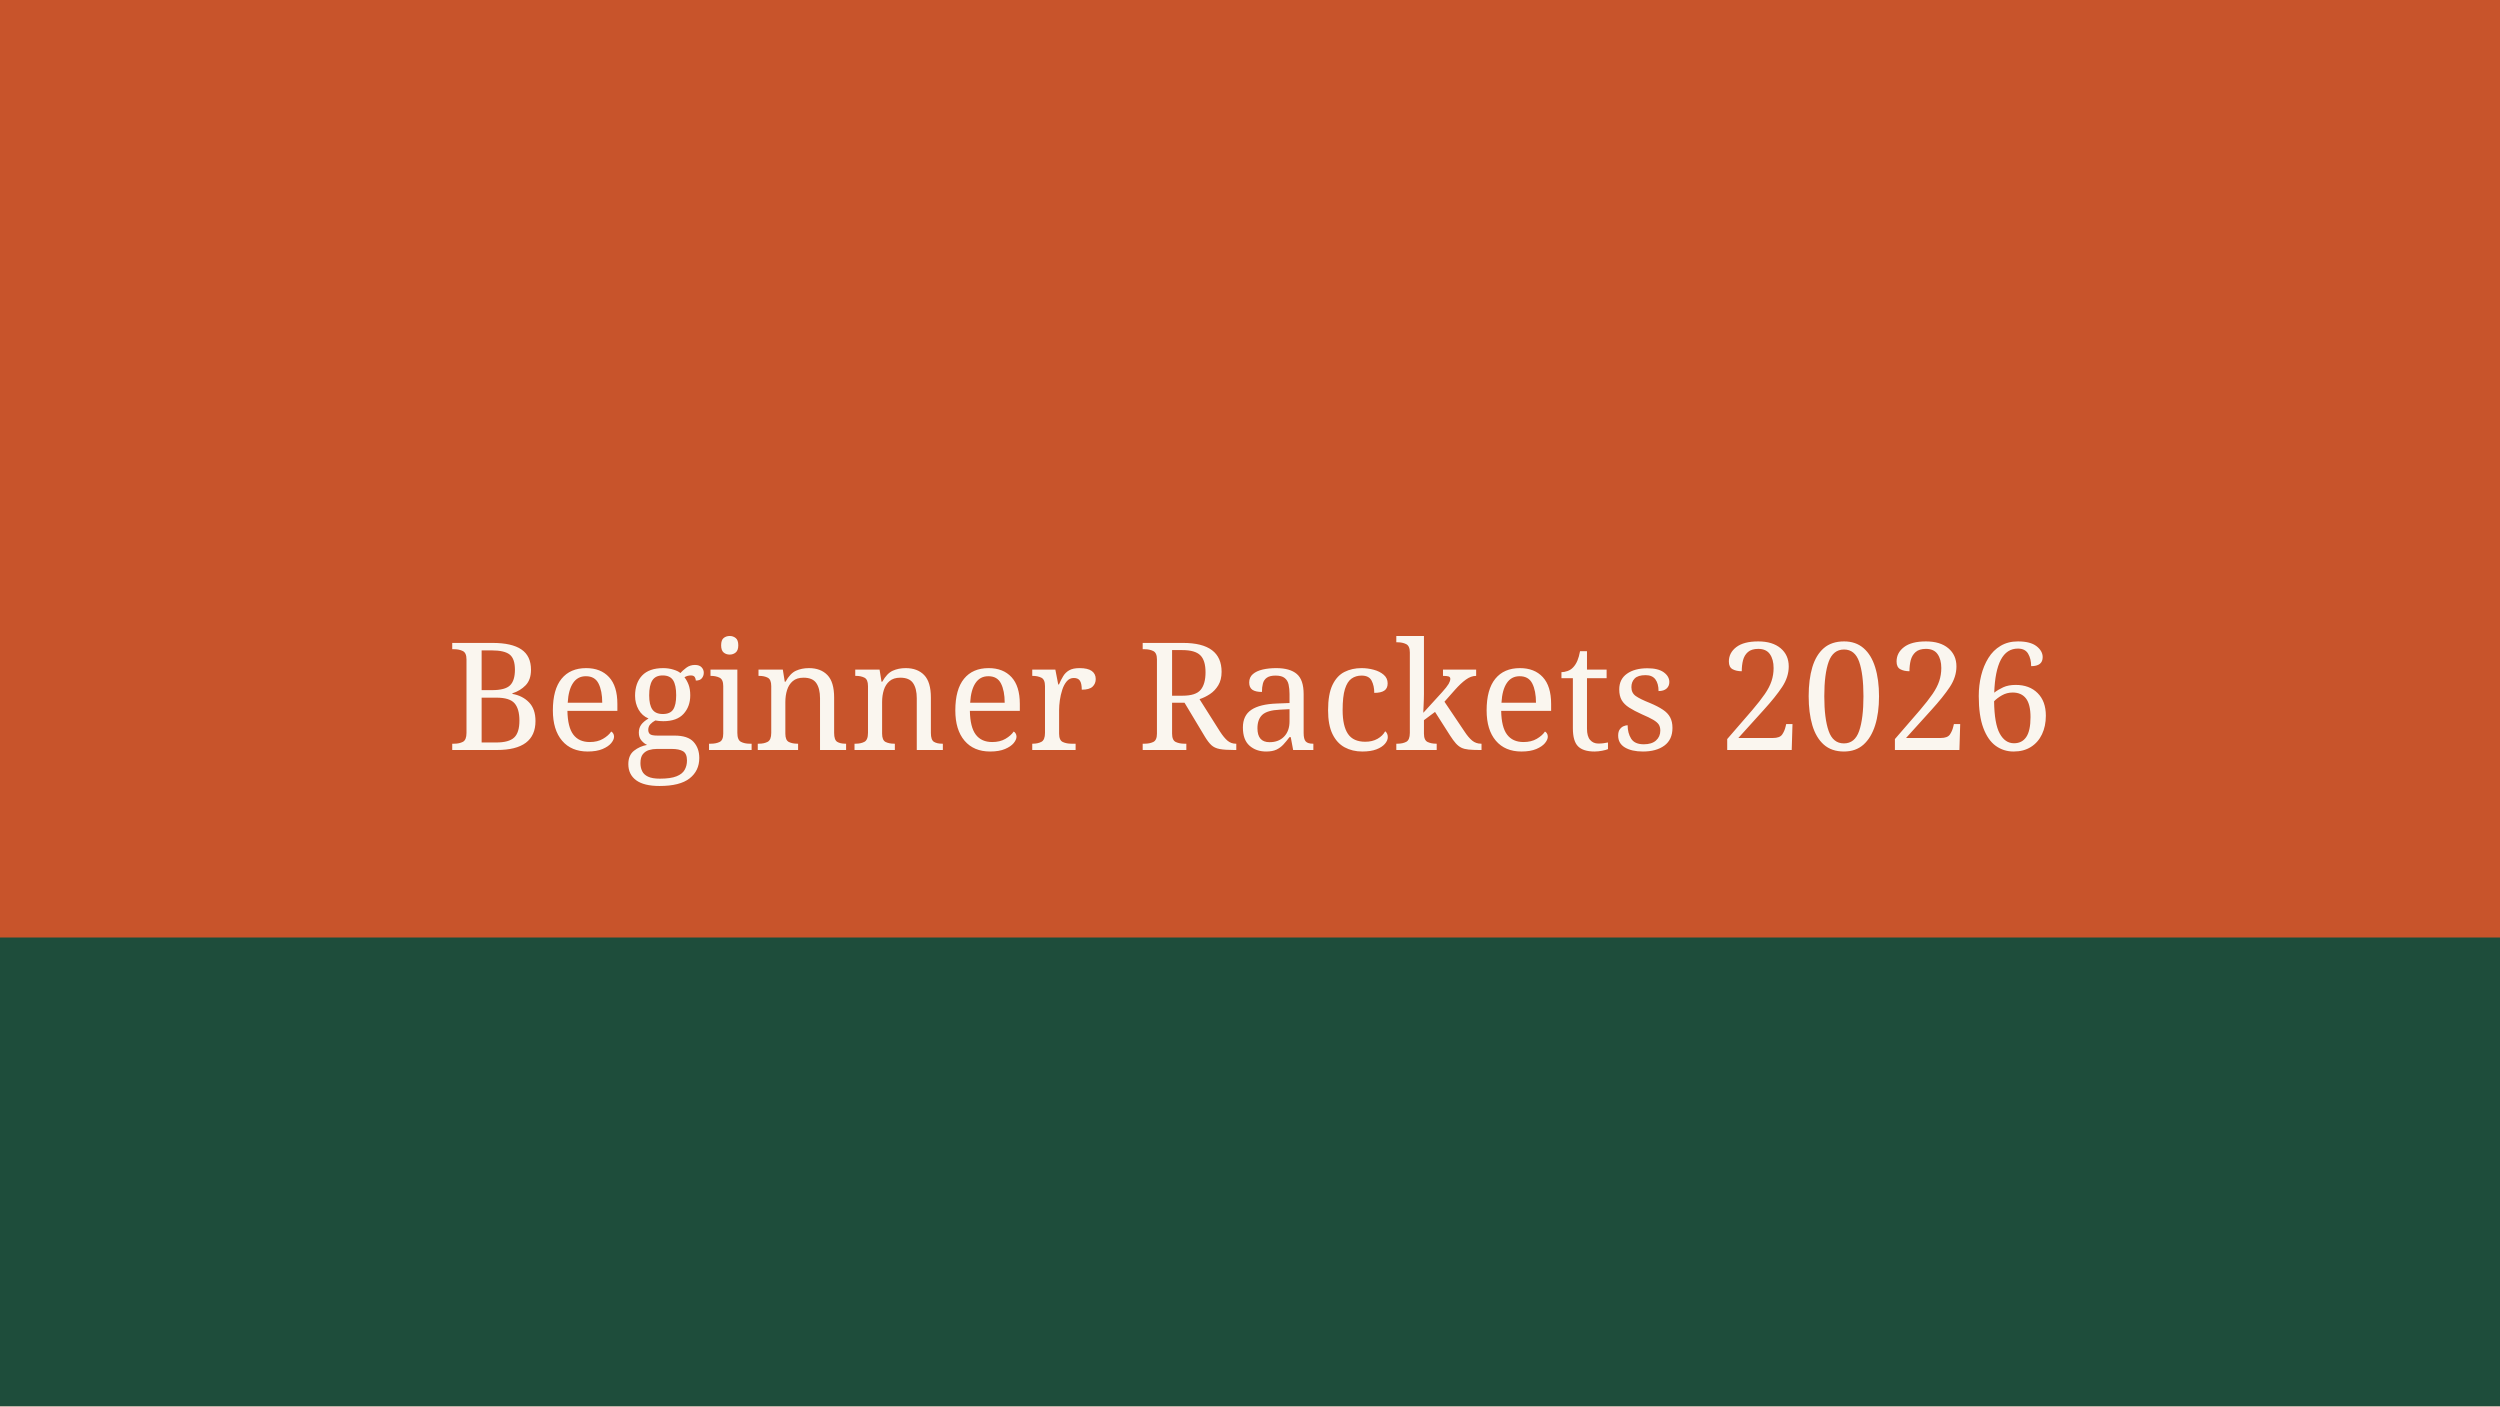
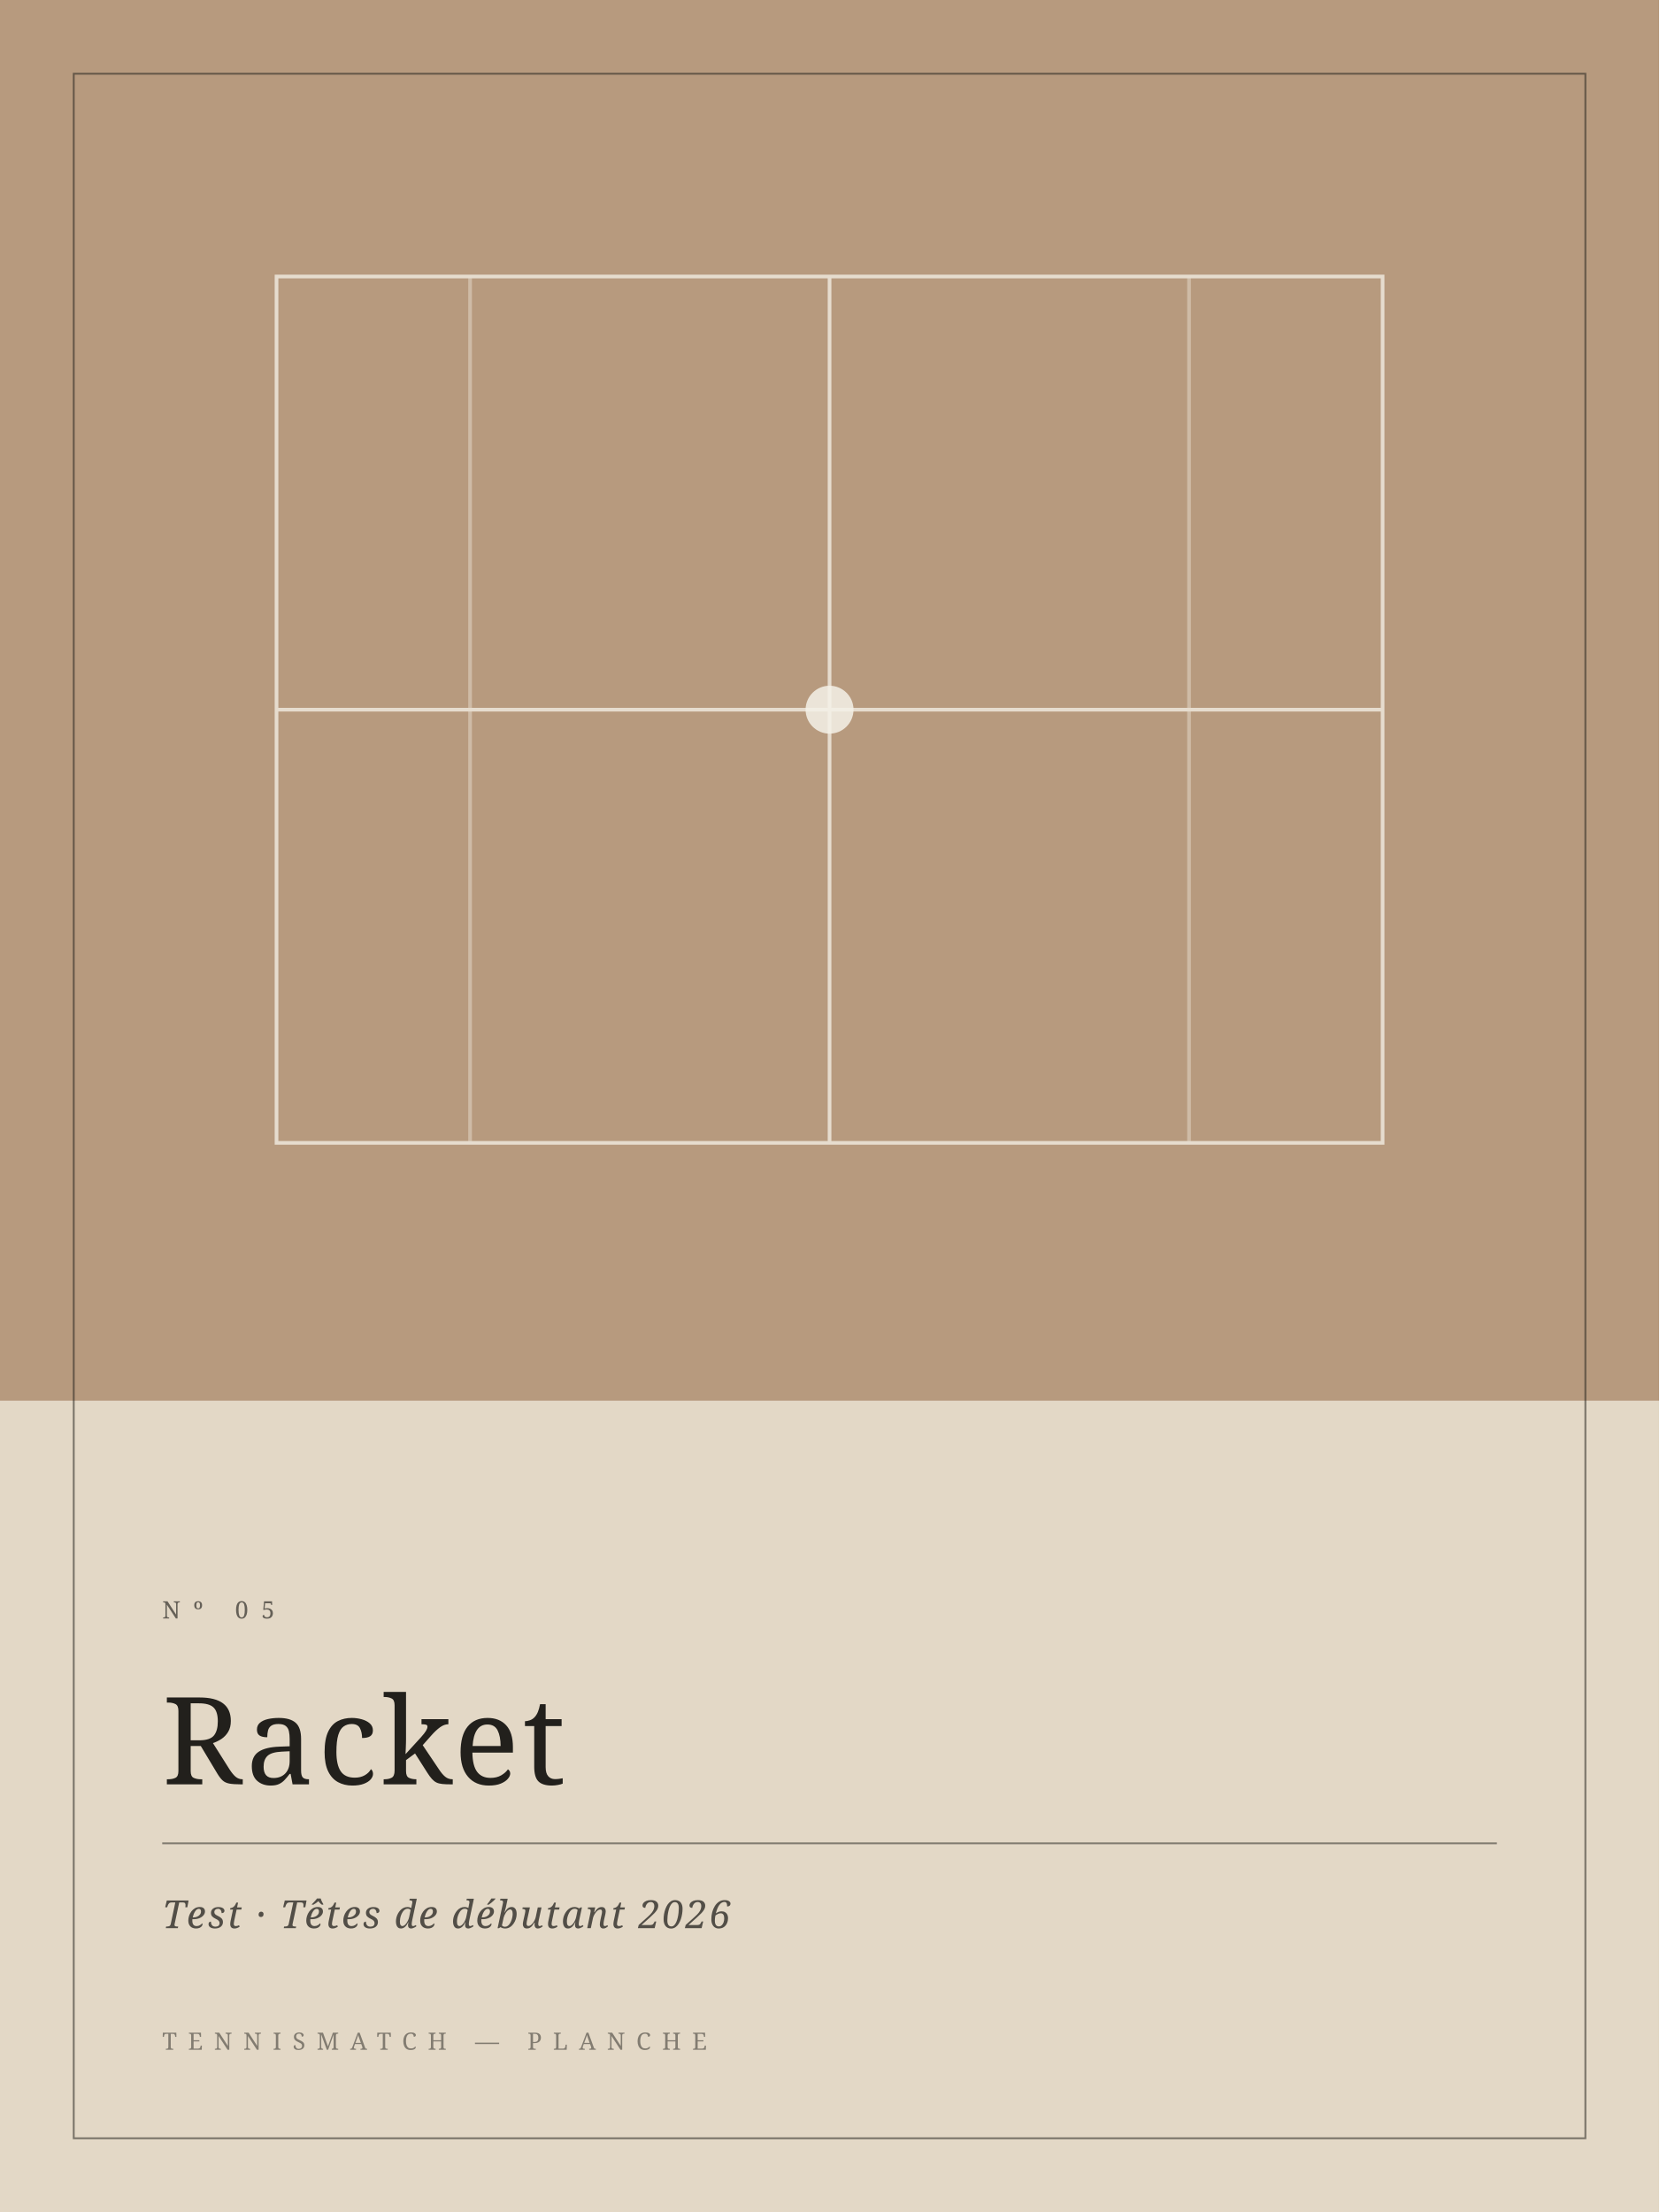
- <svg xmlns="http://www.w3.org/2000/svg" width="800" height="450">
-   <rect width="800" height="450" fill="#C8542B" />
-   <rect y="300" width="800" height="150" fill="#1E4D3B" />
-   <text x="400" y="240" font-size="48" fill="#FAF6EF" text-anchor="middle" font-family="Georgia">Beginner Rackets 2026</text>
+ <svg xmlns="http://www.w3.org/2000/svg" viewBox="0 0 900 1200" width="900" height="1200" role="img" aria-label="Racket">
+   <rect width="900" height="1200" fill="#F1EADF" />
+   <rect x="0" y="0" width="900" height="760" fill="#B79A7E" />
+   <g stroke="#F5F1E8" stroke-width="2" fill="none" opacity="0.75">
+     <rect x="150" y="150" width="600" height="470" />
+     <line x1="150" y1="385" x2="750" y2="385" />
+     <line x1="450" y1="150" x2="450" y2="620" />
+     <line x1="255" y1="150" x2="255" y2="620" opacity="0.5" />
+     <line x1="645" y1="150" x2="645" y2="620" opacity="0.5" />
+   </g>
+   <circle cx="450" cy="385" r="13" fill="#F5F1E8" opacity="0.85" />
+   <rect x="0" y="760" width="900" height="440" fill="#E3D8C6" />
+   <g stroke="#22201C" stroke-width="1" fill="none" opacity="0.55">
+     <rect x="40" y="40" width="820" height="1120" />
+   </g>
+   <g font-family="Didot, 'Playfair Display', Georgia, serif" fill="#22201C">
+     <text x="88" y="878" font-size="13" letter-spacing="7" opacity="0.65">Nº 05</text>
+     <text x="88" y="968" font-size="66" letter-spacing="2">Racket</text>
+     <line x1="88" y1="1000" x2="812" y2="1000" stroke="#22201C" stroke-width="1" opacity="0.5" />
+     <text x="88" y="1046" font-size="21" font-style="italic" letter-spacing="1" opacity="0.75">Test · Têtes de débutant 2026</text>
+     <text x="88" y="1112" font-size="13" letter-spacing="6" opacity="0.5">TENNISMATCH — PLANCHE</text>
+   </g>
</svg>
